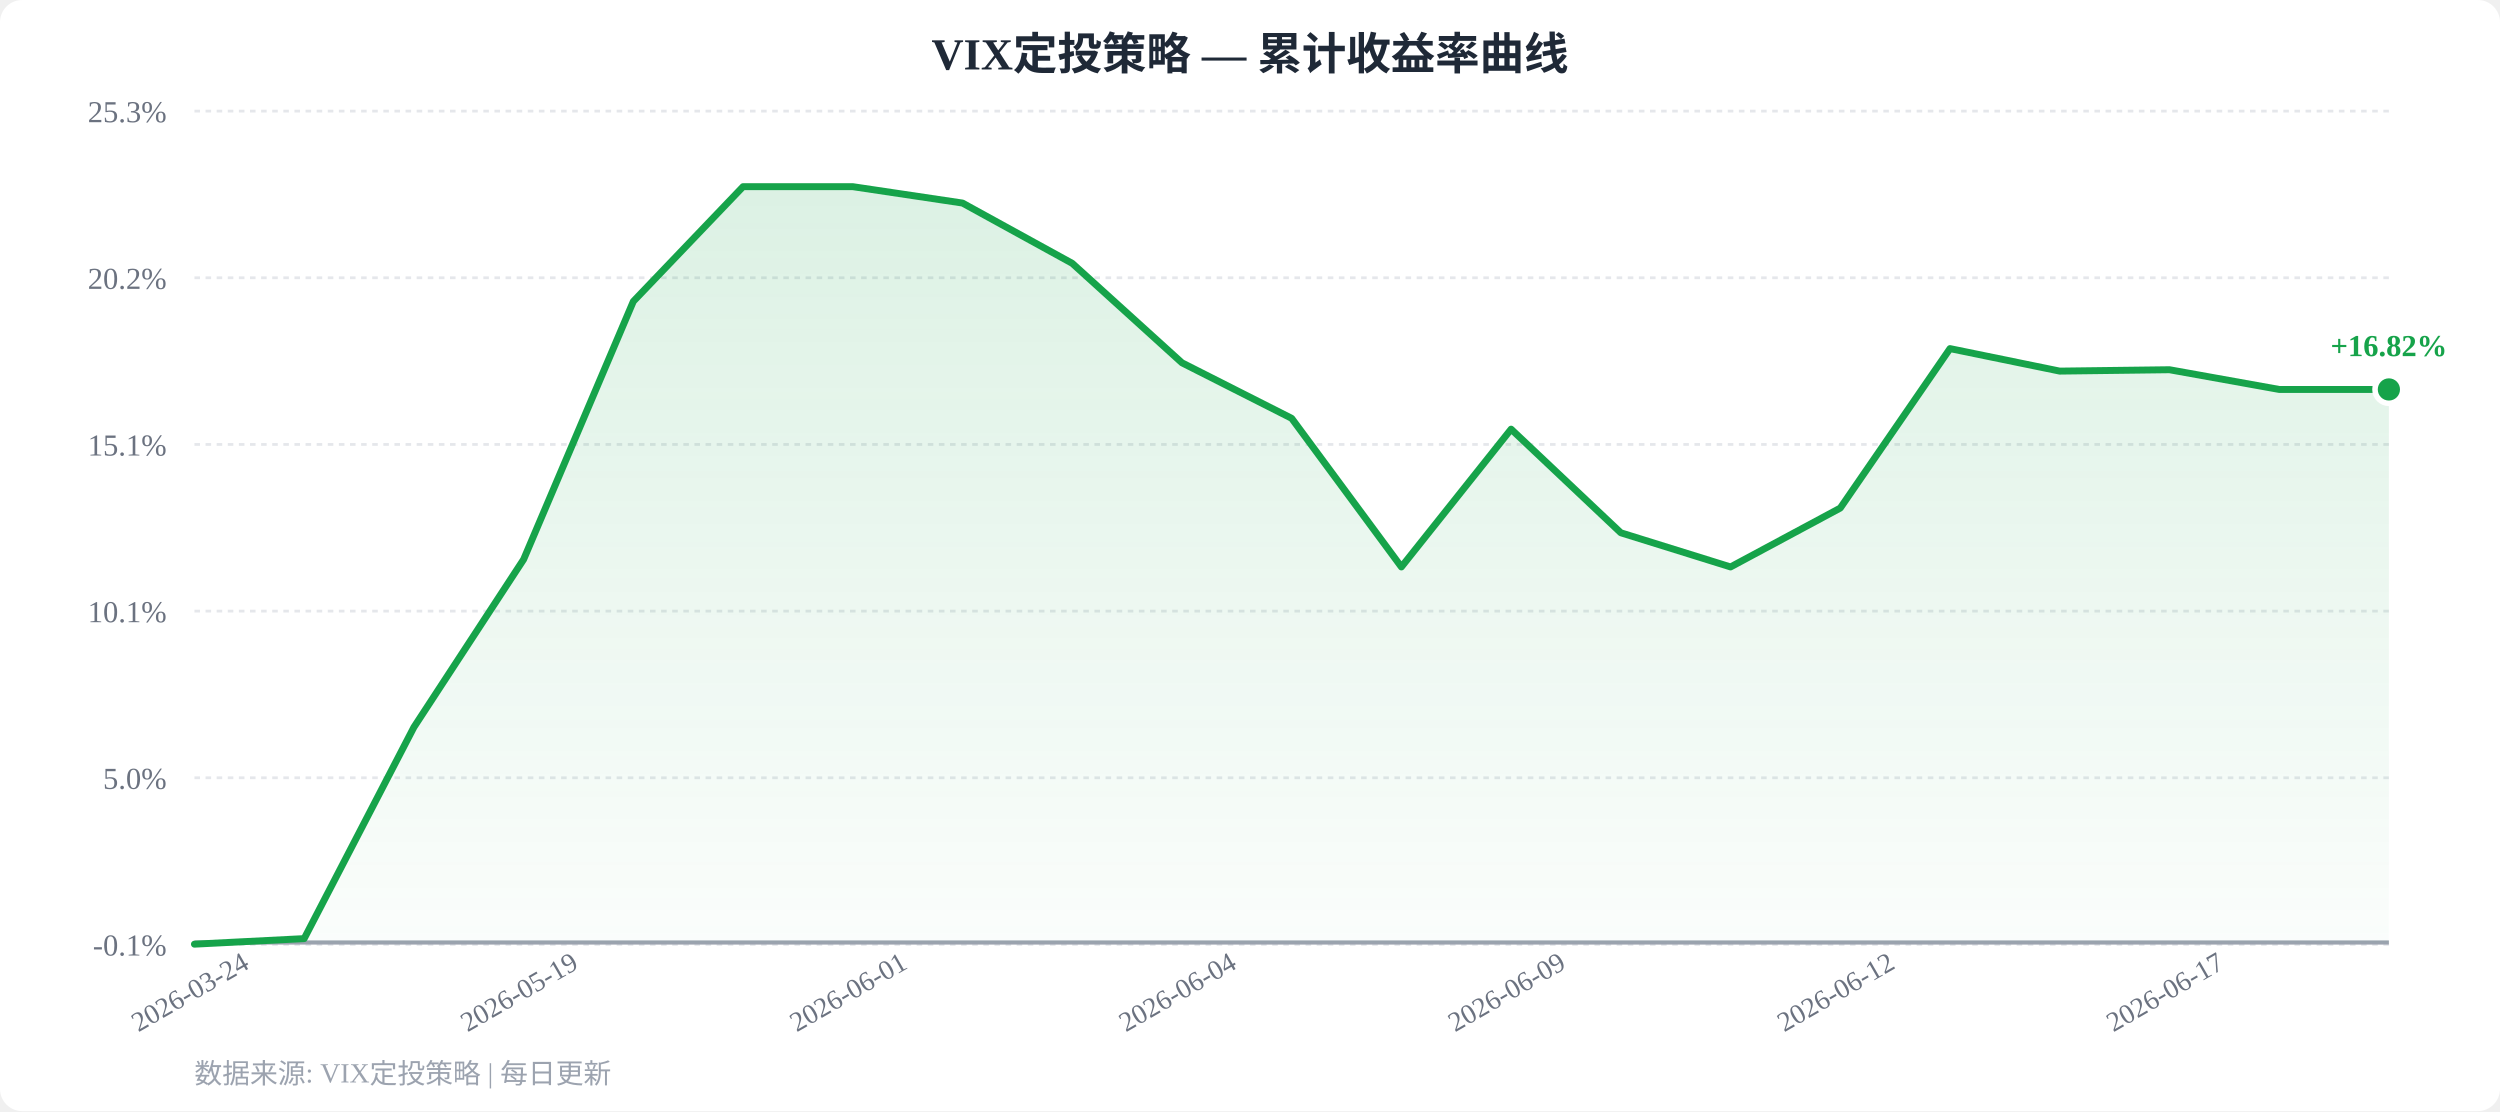
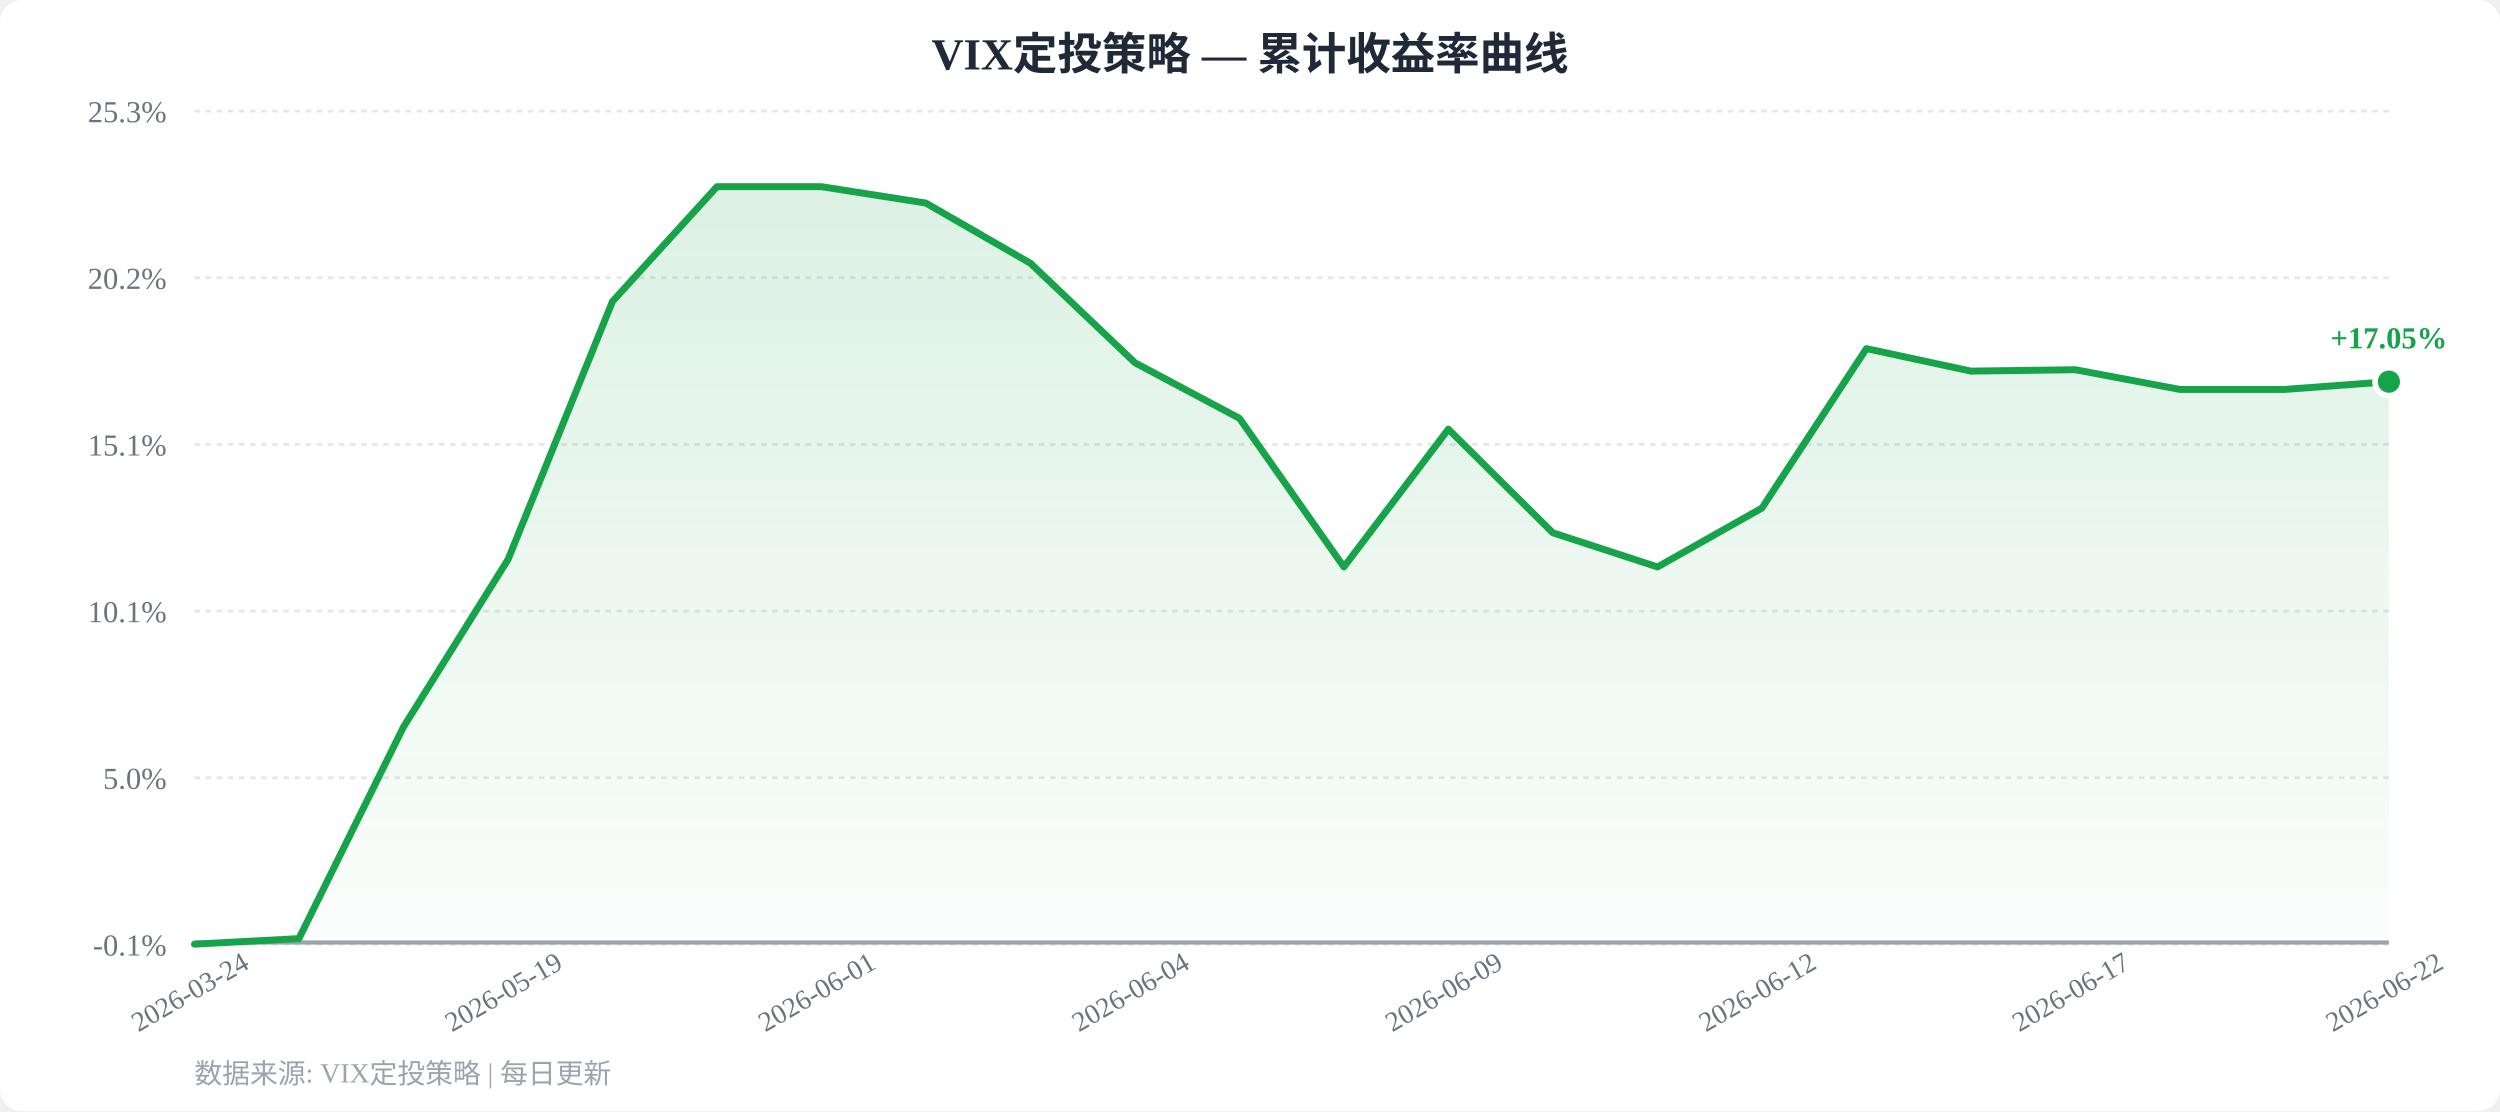
<svg xmlns="http://www.w3.org/2000/svg" viewBox="0 0 900 400" width="100%" height="100%">
  <defs>
    <linearGradient id="areaGradient" x1="0" y1="0" x2="0" y2="1">
      <stop offset="0%" stop-color="#16a34a" stop-opacity="0.15" />
      <stop offset="100%" stop-color="#16a34a" stop-opacity="0.02" />
    </linearGradient>
  </defs>
  <rect width="900" height="400" fill="#ffffff" rx="8" />
  <text x="450.0" y="25" text-anchor="middle" font-size="16" font-weight="bold" fill="#1f2937">VIX定投策略 — 累计收益率曲线</text>
  <line x1="70" y1="340.0" x2="860" y2="340.0" stroke="#e5e7eb" stroke-width="1" stroke-dasharray="2,2" />
  <line x1="70" y1="280.0" x2="860" y2="280.0" stroke="#e5e7eb" stroke-width="1" stroke-dasharray="2,2" />
  <line x1="70" y1="220.0" x2="860" y2="220.0" stroke="#e5e7eb" stroke-width="1" stroke-dasharray="2,2" />
  <line x1="70" y1="160.0" x2="860" y2="160.0" stroke="#e5e7eb" stroke-width="1" stroke-dasharray="2,2" />
  <line x1="70" y1="100.0" x2="860" y2="100.0" stroke="#e5e7eb" stroke-width="1" stroke-dasharray="2,2" />
  <line x1="70" y1="40.0" x2="860" y2="40.0" stroke="#e5e7eb" stroke-width="1" stroke-dasharray="2,2" />
  <line x1="70" y1="339.3" x2="860" y2="339.3" stroke="#9ca3af" stroke-width="1.5" />
-   <path d="M70.0,339.9 L109.5,337.9 L149.0,261.8 L188.5,201.4 L228.0,108.5 L267.5,67.2 L307.0,67.2 L346.5,73.1 L386.0,94.8 L425.5,130.6 L465.0,150.6 L504.5,204.1 L544.0,154.5 L583.5,191.8 L623.0,204.1 L662.5,182.9 L702.0,125.5 L741.5,133.6 L781.0,133.1 L820.5,140.2 L860.0,140.2 L860.0,339.3 L70.0,339.3 Z" fill="url(#areaGradient)" stroke="none" />
-   <path d="M70.0,339.9 L109.5,337.9 L149.0,261.8 L188.5,201.4 L228.0,108.5 L267.5,67.2 L307.0,67.2 L346.5,73.1 L386.0,94.8 L425.5,130.6 L465.0,150.6 L504.5,204.1 L544.0,154.5 L583.5,191.8 L623.0,204.1 L662.5,182.9 L702.0,125.5 L741.5,133.6 L781.0,133.1 L820.5,140.2 L860.0,140.2" fill="none" stroke="#16a34a" stroke-width="2.5" stroke-linejoin="round" stroke-linecap="round" />
-   <circle cx="860.0" cy="140.2" r="5" fill="#16a34a" stroke="#ffffff" stroke-width="2" />
-   <text x="860.0" y="128.2" text-anchor="middle" font-size="11" font-weight="bold" fill="#16a34a">+16.82%</text>
+   <path d="M70.0,339.9 L107.6,337.9 L145.2,261.8 L182.9,201.4 L220.5,108.5 L258.1,67.2 L295.7,67.2 L333.3,73.1 L371.0,94.8 L408.6,130.6 L446.2,150.6 L483.8,204.1 L521.4,154.5 L559.0,191.8 L596.7,204.1 L634.3,182.9 L671.9,125.5 L709.5,133.6 L747.1,133.1 L784.8,140.2 L822.4,140.2 L860.0,137.4 L860.0,339.3 L70.0,339.3 Z" fill="url(#areaGradient)" stroke="none" />
+   <path d="M70.0,339.9 L107.6,337.9 L145.2,261.8 L182.9,201.4 L220.5,108.5 L258.1,67.2 L295.7,67.2 L333.3,73.1 L371.0,94.8 L408.6,130.6 L446.2,150.6 L483.8,204.1 L521.4,154.5 L559.0,191.8 L596.7,204.1 L634.3,182.9 L671.9,125.5 L709.5,133.6 L747.1,133.1 L784.8,140.2 L822.4,140.2 L860.0,137.4" fill="none" stroke="#16a34a" stroke-width="2.5" stroke-linejoin="round" stroke-linecap="round" />
+   <circle cx="860.0" cy="137.4" r="5" fill="#16a34a" stroke="#ffffff" stroke-width="2" />
+   <text x="860.0" y="125.4" text-anchor="middle" font-size="11" font-weight="bold" fill="#16a34a">+17.05%</text>
  <text x="60" y="344.0" text-anchor="end" font-size="11" fill="#6b7280">-0.1%</text>
  <text x="60" y="284.0" text-anchor="end" font-size="11" fill="#6b7280">5.0%</text>
  <text x="60" y="224.0" text-anchor="end" font-size="11" fill="#6b7280">10.1%</text>
  <text x="60" y="164.0" text-anchor="end" font-size="11" fill="#6b7280">15.1%</text>
  <text x="60" y="104.0" text-anchor="end" font-size="11" fill="#6b7280">20.2%</text>
  <text x="60" y="44.0" text-anchor="end" font-size="11" fill="#6b7280">25.3%</text>
  <text x="70.0" y="360" text-anchor="middle" font-size="10" fill="#6b7280" transform="rotate(-30 70.0,360)">2026-03-24</text>
-   <text x="188.5" y="360" text-anchor="middle" font-size="10" fill="#6b7280" transform="rotate(-30 188.5,360)">2026-05-19</text>
-   <text x="307.0" y="360" text-anchor="middle" font-size="10" fill="#6b7280" transform="rotate(-30 307.0,360)">2026-06-01</text>
-   <text x="425.5" y="360" text-anchor="middle" font-size="10" fill="#6b7280" transform="rotate(-30 425.5,360)">2026-06-04</text>
-   <text x="544.0" y="360" text-anchor="middle" font-size="10" fill="#6b7280" transform="rotate(-30 544.0,360)">2026-06-09</text>
-   <text x="662.5" y="360" text-anchor="middle" font-size="10" fill="#6b7280" transform="rotate(-30 662.5,360)">2026-06-12</text>
-   <text x="781.0" y="360" text-anchor="middle" font-size="10" fill="#6b7280" transform="rotate(-30 781.0,360)">2026-06-17</text>
+   <text x="182.9" y="360" text-anchor="middle" font-size="10" fill="#6b7280" transform="rotate(-30 182.9,360)">2026-05-19</text>
+   <text x="295.7" y="360" text-anchor="middle" font-size="10" fill="#6b7280" transform="rotate(-30 295.7,360)">2026-06-01</text>
+   <text x="408.6" y="360" text-anchor="middle" font-size="10" fill="#6b7280" transform="rotate(-30 408.6,360)">2026-06-04</text>
+   <text x="521.4" y="360" text-anchor="middle" font-size="10" fill="#6b7280" transform="rotate(-30 521.4,360)">2026-06-09</text>
+   <text x="634.3" y="360" text-anchor="middle" font-size="10" fill="#6b7280" transform="rotate(-30 634.3,360)">2026-06-12</text>
+   <text x="747.1" y="360" text-anchor="middle" font-size="10" fill="#6b7280" transform="rotate(-30 747.1,360)">2026-06-17</text>
+   <text x="860.0" y="360" text-anchor="middle" font-size="10" fill="#6b7280" transform="rotate(-30 860.0,360)">2026-06-22</text>
  <text x="70" y="390" font-size="10" fill="#9ca3af">数据来源: VIX定投策略 | 每日更新</text>
</svg>
